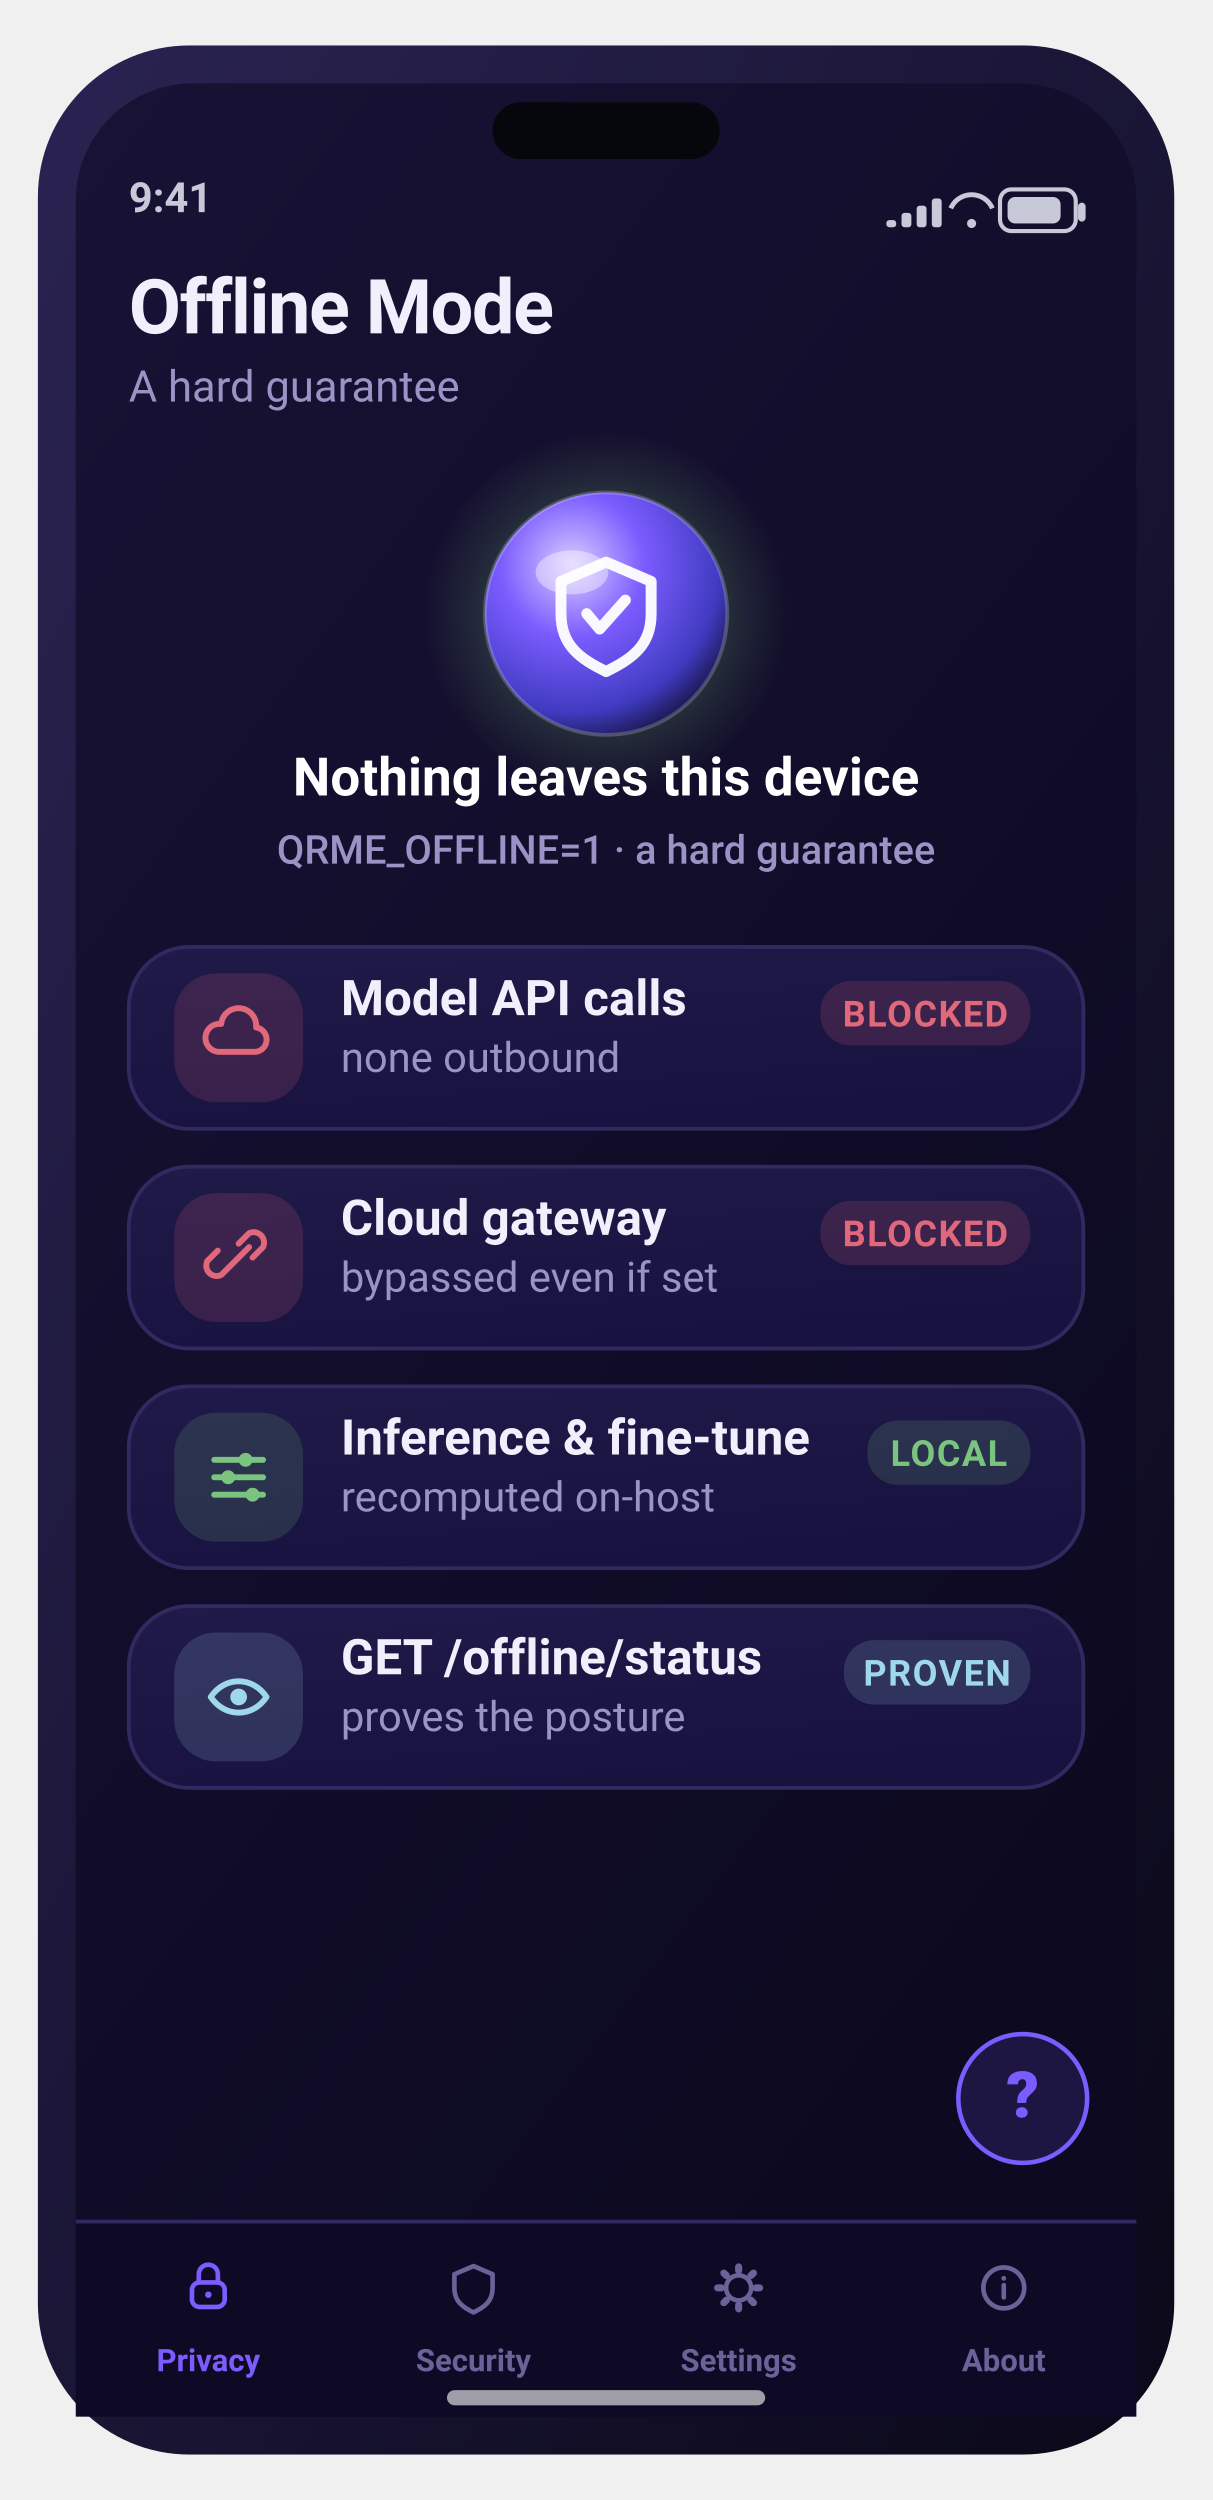
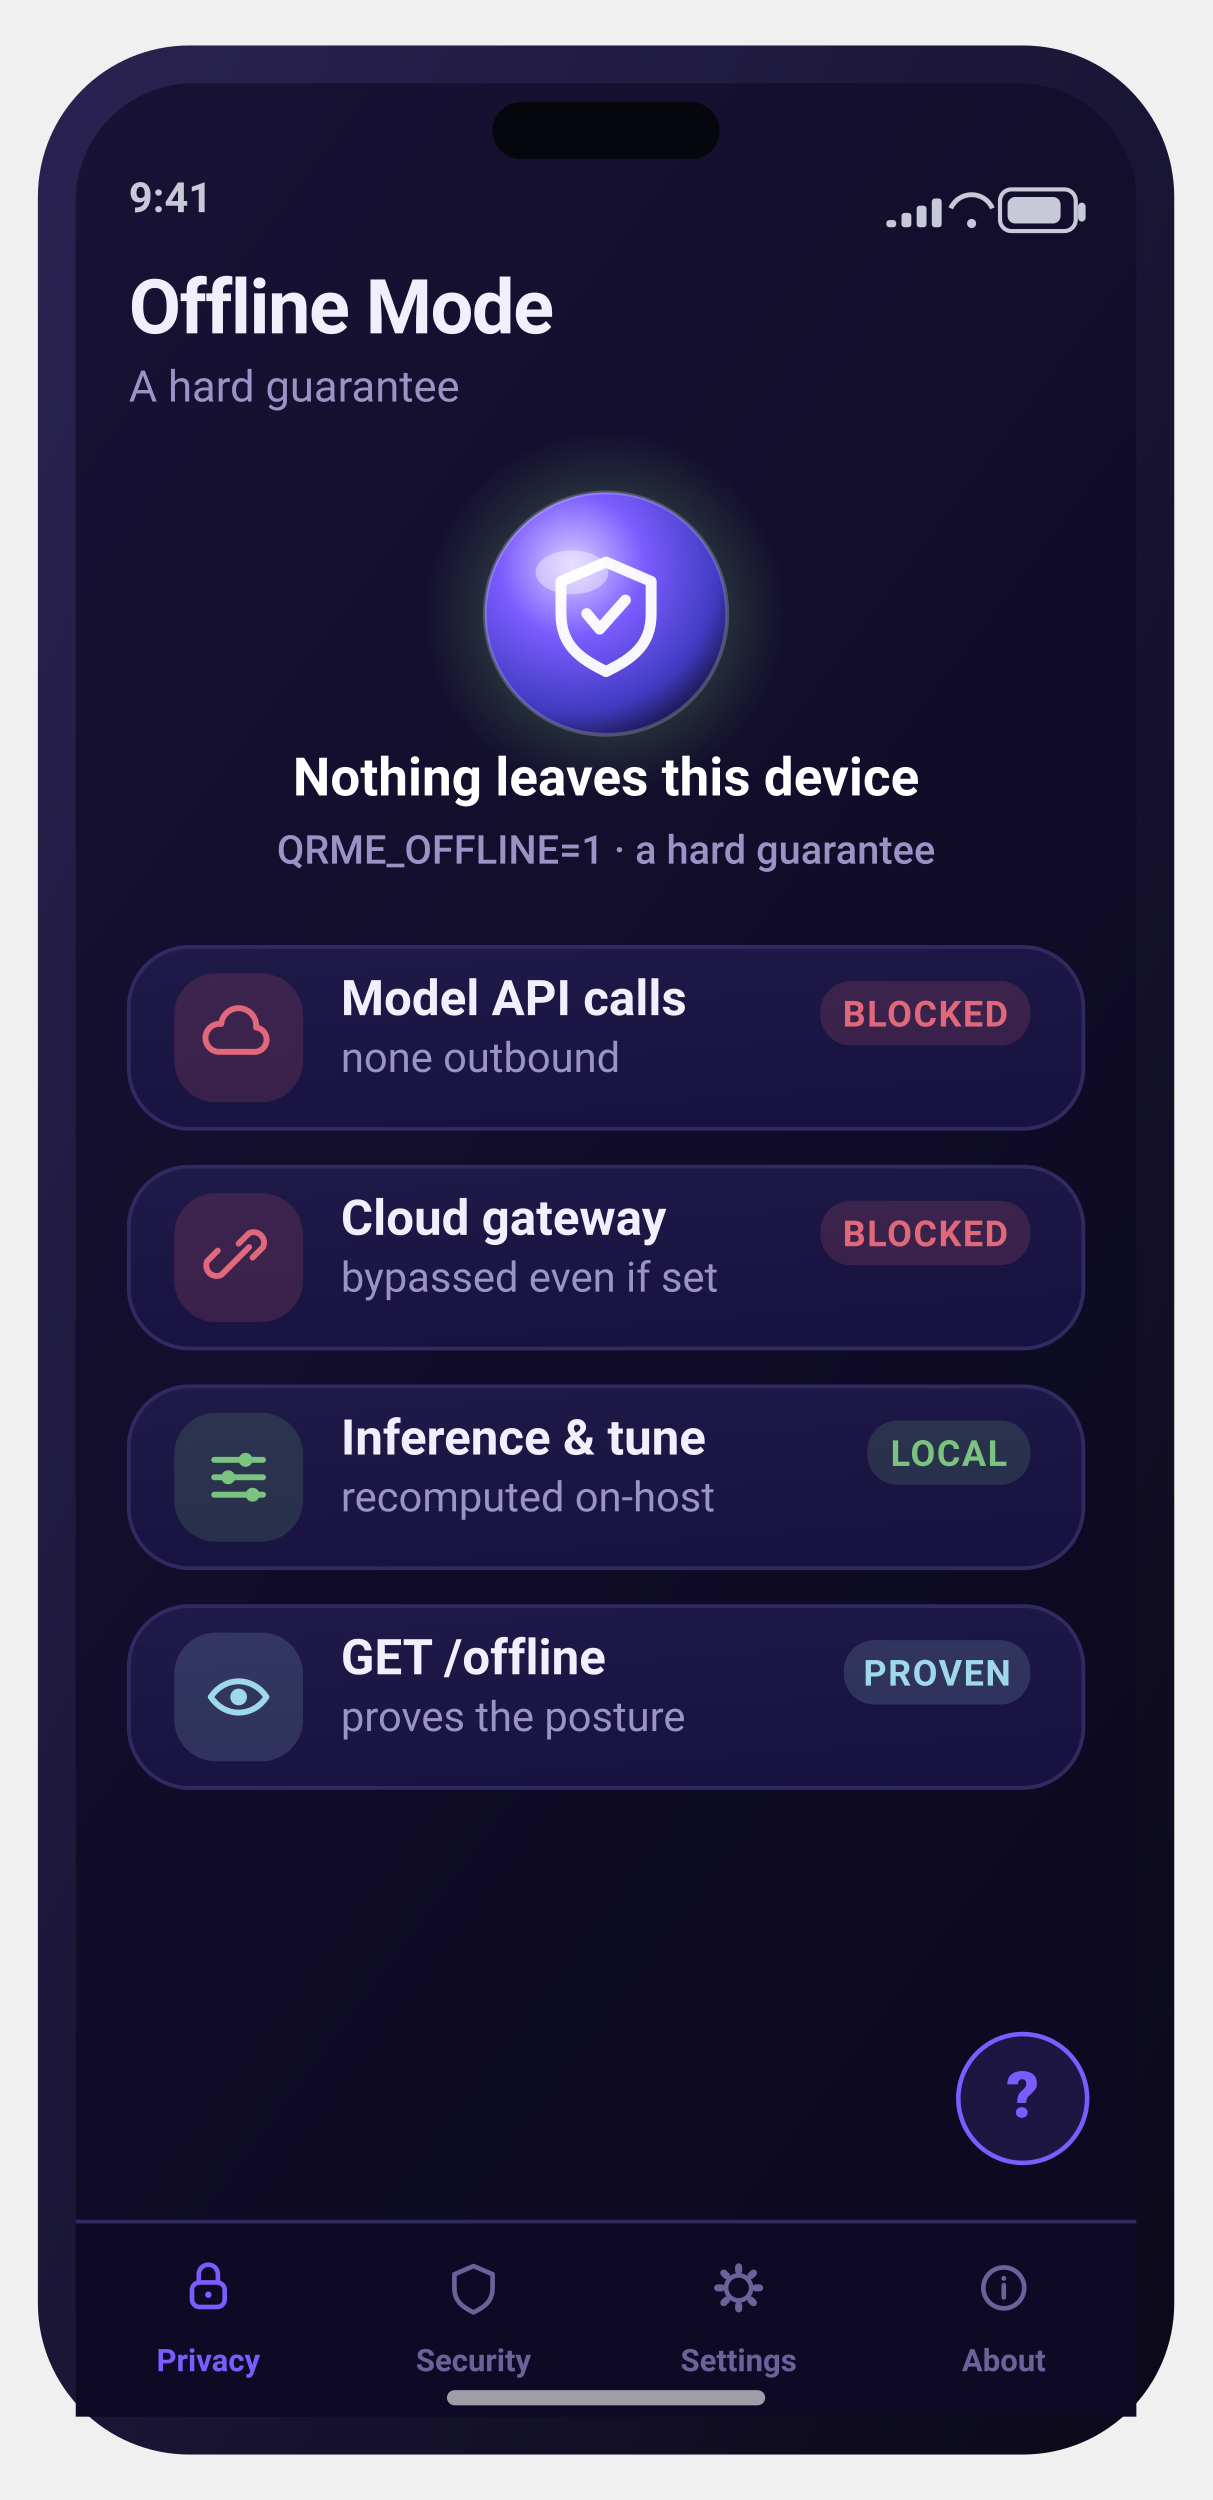
<svg xmlns="http://www.w3.org/2000/svg" width="320" height="660" viewBox="0 0 320 660" role="img" aria-label="Offline Mode screen">
  <defs>
    <linearGradient id="gScr" x1="0" y1="0" x2="0.6" y2="1">
      <stop offset="0" stop-color="#181235" />
      <stop offset="1" stop-color="#0c0920" />
    </linearGradient>
    <linearGradient id="gFrame" x1="0" y1="0" x2="1" y2="1">
      <stop offset="0" stop-color="#2a2352" />
      <stop offset="1" stop-color="#0a0818" />
    </linearGradient>
    <linearGradient id="gCard" x1="0" y1="0" x2="0.4" y2="1">
      <stop offset="0" stop-color="#201a48" />
      <stop offset="1" stop-color="#181240" />
    </linearGradient>
    <linearGradient id="gBrand" x1="0" y1="0" x2="1" y2="0">
      <stop offset="0" stop-color="#7b5cff" />
      <stop offset="1" stop-color="#9d7bff" />
    </linearGradient>
    <linearGradient id="gAmber" x1="0" y1="0" x2="1" y2="0">
      <stop offset="0" stop-color="#ffb84d" />
      <stop offset="1" stop-color="#ffd27a" />
    </linearGradient>
    <linearGradient id="mV" x1="0" y1="0" x2="1" y2="0">
      <stop offset="0" stop-color="#7b5cff" />
      <stop offset="1" stop-color="#9d7bff" />
    </linearGradient>
    <linearGradient id="mA" x1="0" y1="0" x2="1" y2="0">
      <stop offset="0" stop-color="#ffb84d" />
      <stop offset="1" stop-color="#ff9f45" />
    </linearGradient>
    <linearGradient id="mG" x1="0" y1="0" x2="1" y2="0">
      <stop offset="0" stop-color="#5fb87a" />
      <stop offset="1" stop-color="#7bc47f" />
    </linearGradient>
    <linearGradient id="mC" x1="0" y1="0" x2="1" y2="0">
      <stop offset="0" stop-color="#6bb6d6" />
      <stop offset="1" stop-color="#9fd8e8" />
    </linearGradient>
    <radialGradient id="orb" cx="36%" cy="30%" r="78%">
      <stop offset="0" stop-color="#d9ccff" />
      <stop offset="38%" stop-color="#7b5cff" />
      <stop offset="78%" stop-color="#3f3bc0" />
      <stop offset="100%" stop-color="#140f34" />
    </radialGradient>
    <radialGradient id="glow" cx="50%" cy="50%" r="50%">
      <stop offset="0" stop-color="#7bc47f" stop-opacity="0.5" />
      <stop offset="1" stop-color="#7bc47f" stop-opacity="0" />
    </radialGradient>
  </defs>
  <rect x="10.0" y="12.0" width="300.0" height="636.0" rx="40" fill="url(#gFrame)" />
  <rect x="20.0" y="22.0" width="280.0" height="616.0" rx="31" fill="url(#gScr)" />
  <rect x="130.0" y="27.0" width="60.0" height="15.0" rx="7.5" fill="#05070d" />
  <text x="34.0" y="56.0" font-family="-apple-system,BlinkMacSystemFont,'SF Pro Display','SF Pro Text','Segoe UI',Roboto,system-ui,sans-serif" font-size="11" font-weight="600" fill="#c7c9d9" text-anchor="start">9:41</text>
  <rect x="264.0" y="50.0" width="20.0" height="11.0" rx="3" fill="none" stroke="#c7c9d9" stroke-width="1.1" />
  <rect x="266.0" y="52.0" width="14.0" height="7.0" rx="2" fill="#c7c9d9" />
  <rect x="284.6" y="53.5" width="2.0" height="5.0" rx="1" fill="#c7c9d9" />
  <path d="M251 55 a6 6 0 0 1 11 0" fill="none" stroke="#c7c9d9" stroke-width="1.3" />
  <circle cx="256.5" cy="59" r="1.2" fill="#c7c9d9" />
  <rect x="234.0" y="58.1" width="2.6" height="1.9" rx="0.8" fill="#c7c9d9" />
  <rect x="238.0" y="56.2" width="2.6" height="3.8" rx="0.8" fill="#c7c9d9" />
  <rect x="242.0" y="54.3" width="2.6" height="5.7" rx="0.8" fill="#c7c9d9" />
  <rect x="246.0" y="52.4" width="2.6" height="7.6" rx="0.8" fill="#c7c9d9" />
  <text x="34.0" y="88.0" font-family="-apple-system,BlinkMacSystemFont,'SF Pro Display','SF Pro Text','Segoe UI',Roboto,system-ui,sans-serif" font-size="20" font-weight="700" fill="#f2effc" text-anchor="start" letter-spacing="-0.4">Offline Mode</text>
  <text x="34.0" y="106.0" font-family="-apple-system,BlinkMacSystemFont,'SF Pro Display','SF Pro Text','Segoe UI',Roboto,system-ui,sans-serif" font-size="11.5" font-weight="400" fill="#9a93c6" text-anchor="start">A hard guarantee</text>
  <circle cx="160.0" cy="162" r="48.0" fill="url(#glow)" />
  <circle cx="160.0" cy="162" r="32" fill="url(#orb)" />
  <circle cx="160.0" cy="162" r="32" fill="none" stroke="rgba(255,255,255,0.20)" stroke-width="1" />
  <ellipse cx="151.0" cy="151.1" rx="9.6" ry="5.8" fill="rgba(255,255,255,0.40)" />
  <path d="M160.0 148.4 l11.9 5.1 v8.5 c0 8.5 -5.1 11.9 -11.9 15.3 c-6.8 -3.4 -11.9 -6.8 -11.9 -15.3 v-8.5 Z" fill="none" stroke="rgba(255,255,255,0.95)" stroke-width="2.89" stroke-linecap="round" stroke-linejoin="round" />
  <path d="M154.9 162 l3.4 4.08 6.8 -7.65" fill="none" stroke="rgba(255,255,255,0.95)" stroke-width="2.89" stroke-linecap="round" stroke-linejoin="round" />
  <text x="160.0" y="210.0" font-family="-apple-system,BlinkMacSystemFont,'SF Pro Display','SF Pro Text','Segoe UI',Roboto,system-ui,sans-serif" font-size="14" font-weight="700" fill="#fff" text-anchor="middle">Nothing leaves this device</text>
  <text x="160.0" y="228.0" font-family="-apple-system,BlinkMacSystemFont,'SF Pro Display','SF Pro Text','Segoe UI',Roboto,system-ui,sans-serif" font-size="10.5" font-weight="500" fill="#9a93c6" text-anchor="middle">QRME_OFFLINE=1 · a hard guarantee</text>
  <rect x="34.0" y="250.0" width="252.0" height="48.0" rx="16" fill="url(#gCard)" stroke="#302a60" stroke-width="1" />
  <rect x="46.0" y="257.0" width="34.0" height="34.0" rx="11" fill="rgba(224,104,122,0.16)" />
  <path d="M57.48 277.68 a3.68 3.68 0 0 1 0.92 -7.36 a4.6 4.6 0 0 1 9.2 0.92 a3.22 3.22 0 0 1 -0.92 6.44 Z" fill="none" stroke="#e0687a" stroke-width="1.56" stroke-linecap="round" stroke-linejoin="round" />
  <text x="90.0" y="268.0" font-family="-apple-system,BlinkMacSystemFont,'SF Pro Display','SF Pro Text','Segoe UI',Roboto,system-ui,sans-serif" font-size="13" font-weight="600" fill="#f2effc" text-anchor="start">Model API calls</text>
  <text x="90.0" y="283.0" font-family="-apple-system,BlinkMacSystemFont,'SF Pro Display','SF Pro Text','Segoe UI',Roboto,system-ui,sans-serif" font-size="11" font-weight="400" fill="#9a93c6" text-anchor="start">none outbound</text>
  <rect x="216.6" y="259.0" width="55.4" height="17.0" rx="8" fill="rgba(224,104,122,0.16)" />
  <text x="244.3" y="271.0" font-family="-apple-system,BlinkMacSystemFont,'SF Pro Display','SF Pro Text','Segoe UI',Roboto,system-ui,sans-serif" font-size="9.5" font-weight="700" fill="#e0687a" text-anchor="middle" letter-spacing="0.4">BLOCKED</text>
  <rect x="34.0" y="308.0" width="252.0" height="48.0" rx="16" fill="url(#gCard)" stroke="#302a60" stroke-width="1" />
  <rect x="46.0" y="315.0" width="34.0" height="34.0" rx="11" fill="rgba(224,104,122,0.16)" />
  <path d="M61.16 333.84 l-2.76 2.76 a2.76 2.76 0 0 1 -3.68 -3.68 l2.76 -2.76 m5.52 -1.84 l2.76 -2.76 a2.76 2.76 0 0 1 3.68 3.68 l-2.76 2.76 M60.24 334.76 l5.52 -5.52" fill="none" stroke="#e0687a" stroke-width="1.56" stroke-linecap="round" stroke-linejoin="round" />
  <text x="90.0" y="326.0" font-family="-apple-system,BlinkMacSystemFont,'SF Pro Display','SF Pro Text','Segoe UI',Roboto,system-ui,sans-serif" font-size="13" font-weight="600" fill="#f2effc" text-anchor="start">Cloud gateway</text>
  <text x="90.0" y="341.0" font-family="-apple-system,BlinkMacSystemFont,'SF Pro Display','SF Pro Text','Segoe UI',Roboto,system-ui,sans-serif" font-size="11" font-weight="400" fill="#9a93c6" text-anchor="start">bypassed even if set</text>
  <rect x="216.6" y="317.0" width="55.4" height="17.0" rx="8" fill="rgba(224,104,122,0.16)" />
  <text x="244.3" y="329.0" font-family="-apple-system,BlinkMacSystemFont,'SF Pro Display','SF Pro Text','Segoe UI',Roboto,system-ui,sans-serif" font-size="9.5" font-weight="700" fill="#e0687a" text-anchor="middle" letter-spacing="0.4">BLOCKED</text>
  <rect x="34.0" y="366.0" width="252.0" height="48.0" rx="16" fill="url(#gCard)" stroke="#302a60" stroke-width="1" />
  <rect x="46.0" y="373.0" width="34.0" height="34.0" rx="11" fill="rgba(123,196,127,0.16)" />
  <path d="M56.56 385.4 h12.88 M56.56 390.0 h12.88 M56.56 394.6 h12.88" fill="none" stroke="#7bc47f" stroke-width="1.56" stroke-linecap="round" stroke-linejoin="round" />
  <circle cx="64.84" cy="385.4" r="1.84" fill="#7bc47f" />
  <circle cx="60.24" cy="390.0" r="1.84" fill="#7bc47f" />
  <circle cx="66.68" cy="394.6" r="1.84" fill="#7bc47f" />
-   <text x="90.0" y="384.0" font-family="-apple-system,BlinkMacSystemFont,'SF Pro Display','SF Pro Text','Segoe UI',Roboto,system-ui,sans-serif" font-size="13" font-weight="600" fill="#f2effc" text-anchor="start">Inference &amp; fine-tune</text>
+   <text x="90.0" y="384.0" font-family="-apple-system,BlinkMacSystemFont,'SF Pro Display','SF Pro Text','Segoe UI',Roboto,system-ui,sans-serif" font-size="13" font-weight="600" fill="#f2effc" text-anchor="start">Inference &amp; tune</text>
  <text x="90.0" y="399.0" font-family="-apple-system,BlinkMacSystemFont,'SF Pro Display','SF Pro Text','Segoe UI',Roboto,system-ui,sans-serif" font-size="11" font-weight="400" fill="#9a93c6" text-anchor="start">recomputed on-host</text>
  <rect x="229.0" y="375.0" width="43.0" height="17.0" rx="8" fill="rgba(123,196,127,0.16)" />
  <text x="250.5" y="387.0" font-family="-apple-system,BlinkMacSystemFont,'SF Pro Display','SF Pro Text','Segoe UI',Roboto,system-ui,sans-serif" font-size="9.5" font-weight="700" fill="#7bc47f" text-anchor="middle" letter-spacing="0.4">LOCAL</text>
  <rect x="34.0" y="424.0" width="252.0" height="48.0" rx="16" fill="url(#gCard)" stroke="#302a60" stroke-width="1" />
  <rect x="46.0" y="431.0" width="34.0" height="34.0" rx="11" fill="rgba(159,216,232,0.16)" />
  <path d="M55.64 448.0 c3.68 -5.52 11.04 -5.52 14.72 0 c-3.68 5.52 -11.04 5.52 -14.72 0 Z" fill="none" stroke="#9fd8e8" stroke-width="1.56" stroke-linecap="round" stroke-linejoin="round" />
  <circle cx="63" cy="448.0" r="2.208" fill="#9fd8e8" />
-   <text x="90.0" y="442.0" font-family="-apple-system,BlinkMacSystemFont,'SF Pro Display','SF Pro Text','Segoe UI',Roboto,system-ui,sans-serif" font-size="13" font-weight="600" fill="#f2effc" text-anchor="start">GET /offline/status</text>
+   <text x="90.0" y="442.0" font-family="-apple-system,BlinkMacSystemFont,'SF Pro Display','SF Pro Text','Segoe UI',Roboto,system-ui,sans-serif" font-size="13" font-weight="600" fill="#f2effc" text-anchor="start">GET /offline</text>
  <text x="90.0" y="457.0" font-family="-apple-system,BlinkMacSystemFont,'SF Pro Display','SF Pro Text','Segoe UI',Roboto,system-ui,sans-serif" font-size="11" font-weight="400" fill="#9a93c6" text-anchor="start">proves the posture</text>
  <rect x="222.8" y="433.0" width="49.2" height="17.0" rx="8" fill="rgba(159,216,232,0.16)" />
  <text x="247.4" y="445.0" font-family="-apple-system,BlinkMacSystemFont,'SF Pro Display','SF Pro Text','Segoe UI',Roboto,system-ui,sans-serif" font-size="9.5" font-weight="700" fill="#9fd8e8" text-anchor="middle" letter-spacing="0.4">PROVEN</text>
  <rect x="20.0" y="586.0" width="280.0" height="52.0" rx="0" fill="#0e0a26" />
  <rect x="20" y="586" width="280" height="1" fill="#302a60" />
  <rect x="50.68" y="602.56" width="8.64" height="6.48" rx="2" fill="none" stroke="#7b5cff" stroke-width="1.22" stroke-linecap="round" stroke-linejoin="round" />
  <path d="M52.48 602.56 v-2.16 a2.52 2.52 0 0 1 5.04 0 v2.16" fill="none" stroke="#7b5cff" stroke-width="1.22" stroke-linecap="round" stroke-linejoin="round" />
  <circle cx="55.0" cy="605.8" r="0.864" fill="#7b5cff" />
  <text x="55.0" y="626.0" font-family="-apple-system,BlinkMacSystemFont,'SF Pro Display','SF Pro Text','Segoe UI',Roboto,system-ui,sans-serif" font-size="8.2" font-weight="600" fill="#7b5cff" text-anchor="middle">Privacy</text>
  <path d="M125.0 598.24 l5.04 2.16 v3.6 c0 3.6 -2.16 5.04 -5.04 6.48 c-2.88 -1.44 -5.04 -2.88 -5.04 -6.48 v-3.6 Z" fill="none" stroke="#6a6399" stroke-width="1.22" stroke-linecap="round" stroke-linejoin="round" />
  <text x="125.0" y="626.0" font-family="-apple-system,BlinkMacSystemFont,'SF Pro Display','SF Pro Text','Segoe UI',Roboto,system-ui,sans-serif" font-size="8.2" font-weight="600" fill="#6a6399" text-anchor="middle">Security</text>
  <rect x="194.064" y="597.52" width="1.872" height="2.88" rx="1" transform="rotate(0 195.0 604)" fill="#6a6399" />
  <rect x="194.064" y="597.52" width="1.872" height="2.88" rx="1" transform="rotate(45 195.0 604)" fill="#6a6399" />
  <rect x="194.064" y="597.52" width="1.872" height="2.88" rx="1" transform="rotate(90 195.0 604)" fill="#6a6399" />
  <rect x="194.064" y="597.52" width="1.872" height="2.88" rx="1" transform="rotate(135 195.0 604)" fill="#6a6399" />
  <rect x="194.064" y="597.52" width="1.872" height="2.88" rx="1" transform="rotate(180 195.0 604)" fill="#6a6399" />
  <rect x="194.064" y="597.52" width="1.872" height="2.88" rx="1" transform="rotate(225 195.0 604)" fill="#6a6399" />
  <rect x="194.064" y="597.52" width="1.872" height="2.88" rx="1" transform="rotate(270 195.0 604)" fill="#6a6399" />
  <rect x="194.064" y="597.52" width="1.872" height="2.88" rx="1" transform="rotate(315 195.0 604)" fill="#6a6399" />
  <circle cx="195.0" cy="604" r="3.312" fill="none" stroke="#6a6399" stroke-width="1.22" stroke-linecap="round" stroke-linejoin="round" />
  <text x="195.0" y="626.0" font-family="-apple-system,BlinkMacSystemFont,'SF Pro Display','SF Pro Text','Segoe UI',Roboto,system-ui,sans-serif" font-size="8.2" font-weight="600" fill="#6a6399" text-anchor="middle">Settings</text>
  <circle cx="265.0" cy="604" r="5.4" fill="none" stroke="#6a6399" stroke-width="1.22" stroke-linecap="round" stroke-linejoin="round" />
  <circle cx="265.0" cy="601.48" r="0.648" fill="#6a6399" />
  <path d="M265.0 603.28 v3.24" fill="none" stroke="#6a6399" stroke-width="1.22" stroke-linecap="round" stroke-linejoin="round" />
  <text x="265.0" y="626.0" font-family="-apple-system,BlinkMacSystemFont,'SF Pro Display','SF Pro Text','Segoe UI',Roboto,system-ui,sans-serif" font-size="8.2" font-weight="600" fill="#6a6399" text-anchor="middle">About</text>
  <circle cx="270" cy="554" r="17" fill="rgba(123,92,255,0.16)" stroke="#7b5cff" stroke-width="1.2" />
  <text x="270.0" y="559.0" font-family="-apple-system,BlinkMacSystemFont,'SF Pro Display','SF Pro Text','Segoe UI',Roboto,system-ui,sans-serif" font-size="17" font-weight="800" fill="#7b5cff" text-anchor="middle">?</text>
  <rect x="118.0" y="631.0" width="84.0" height="4.0" rx="2" fill="rgba(255,255,255,0.6)" />
</svg>
